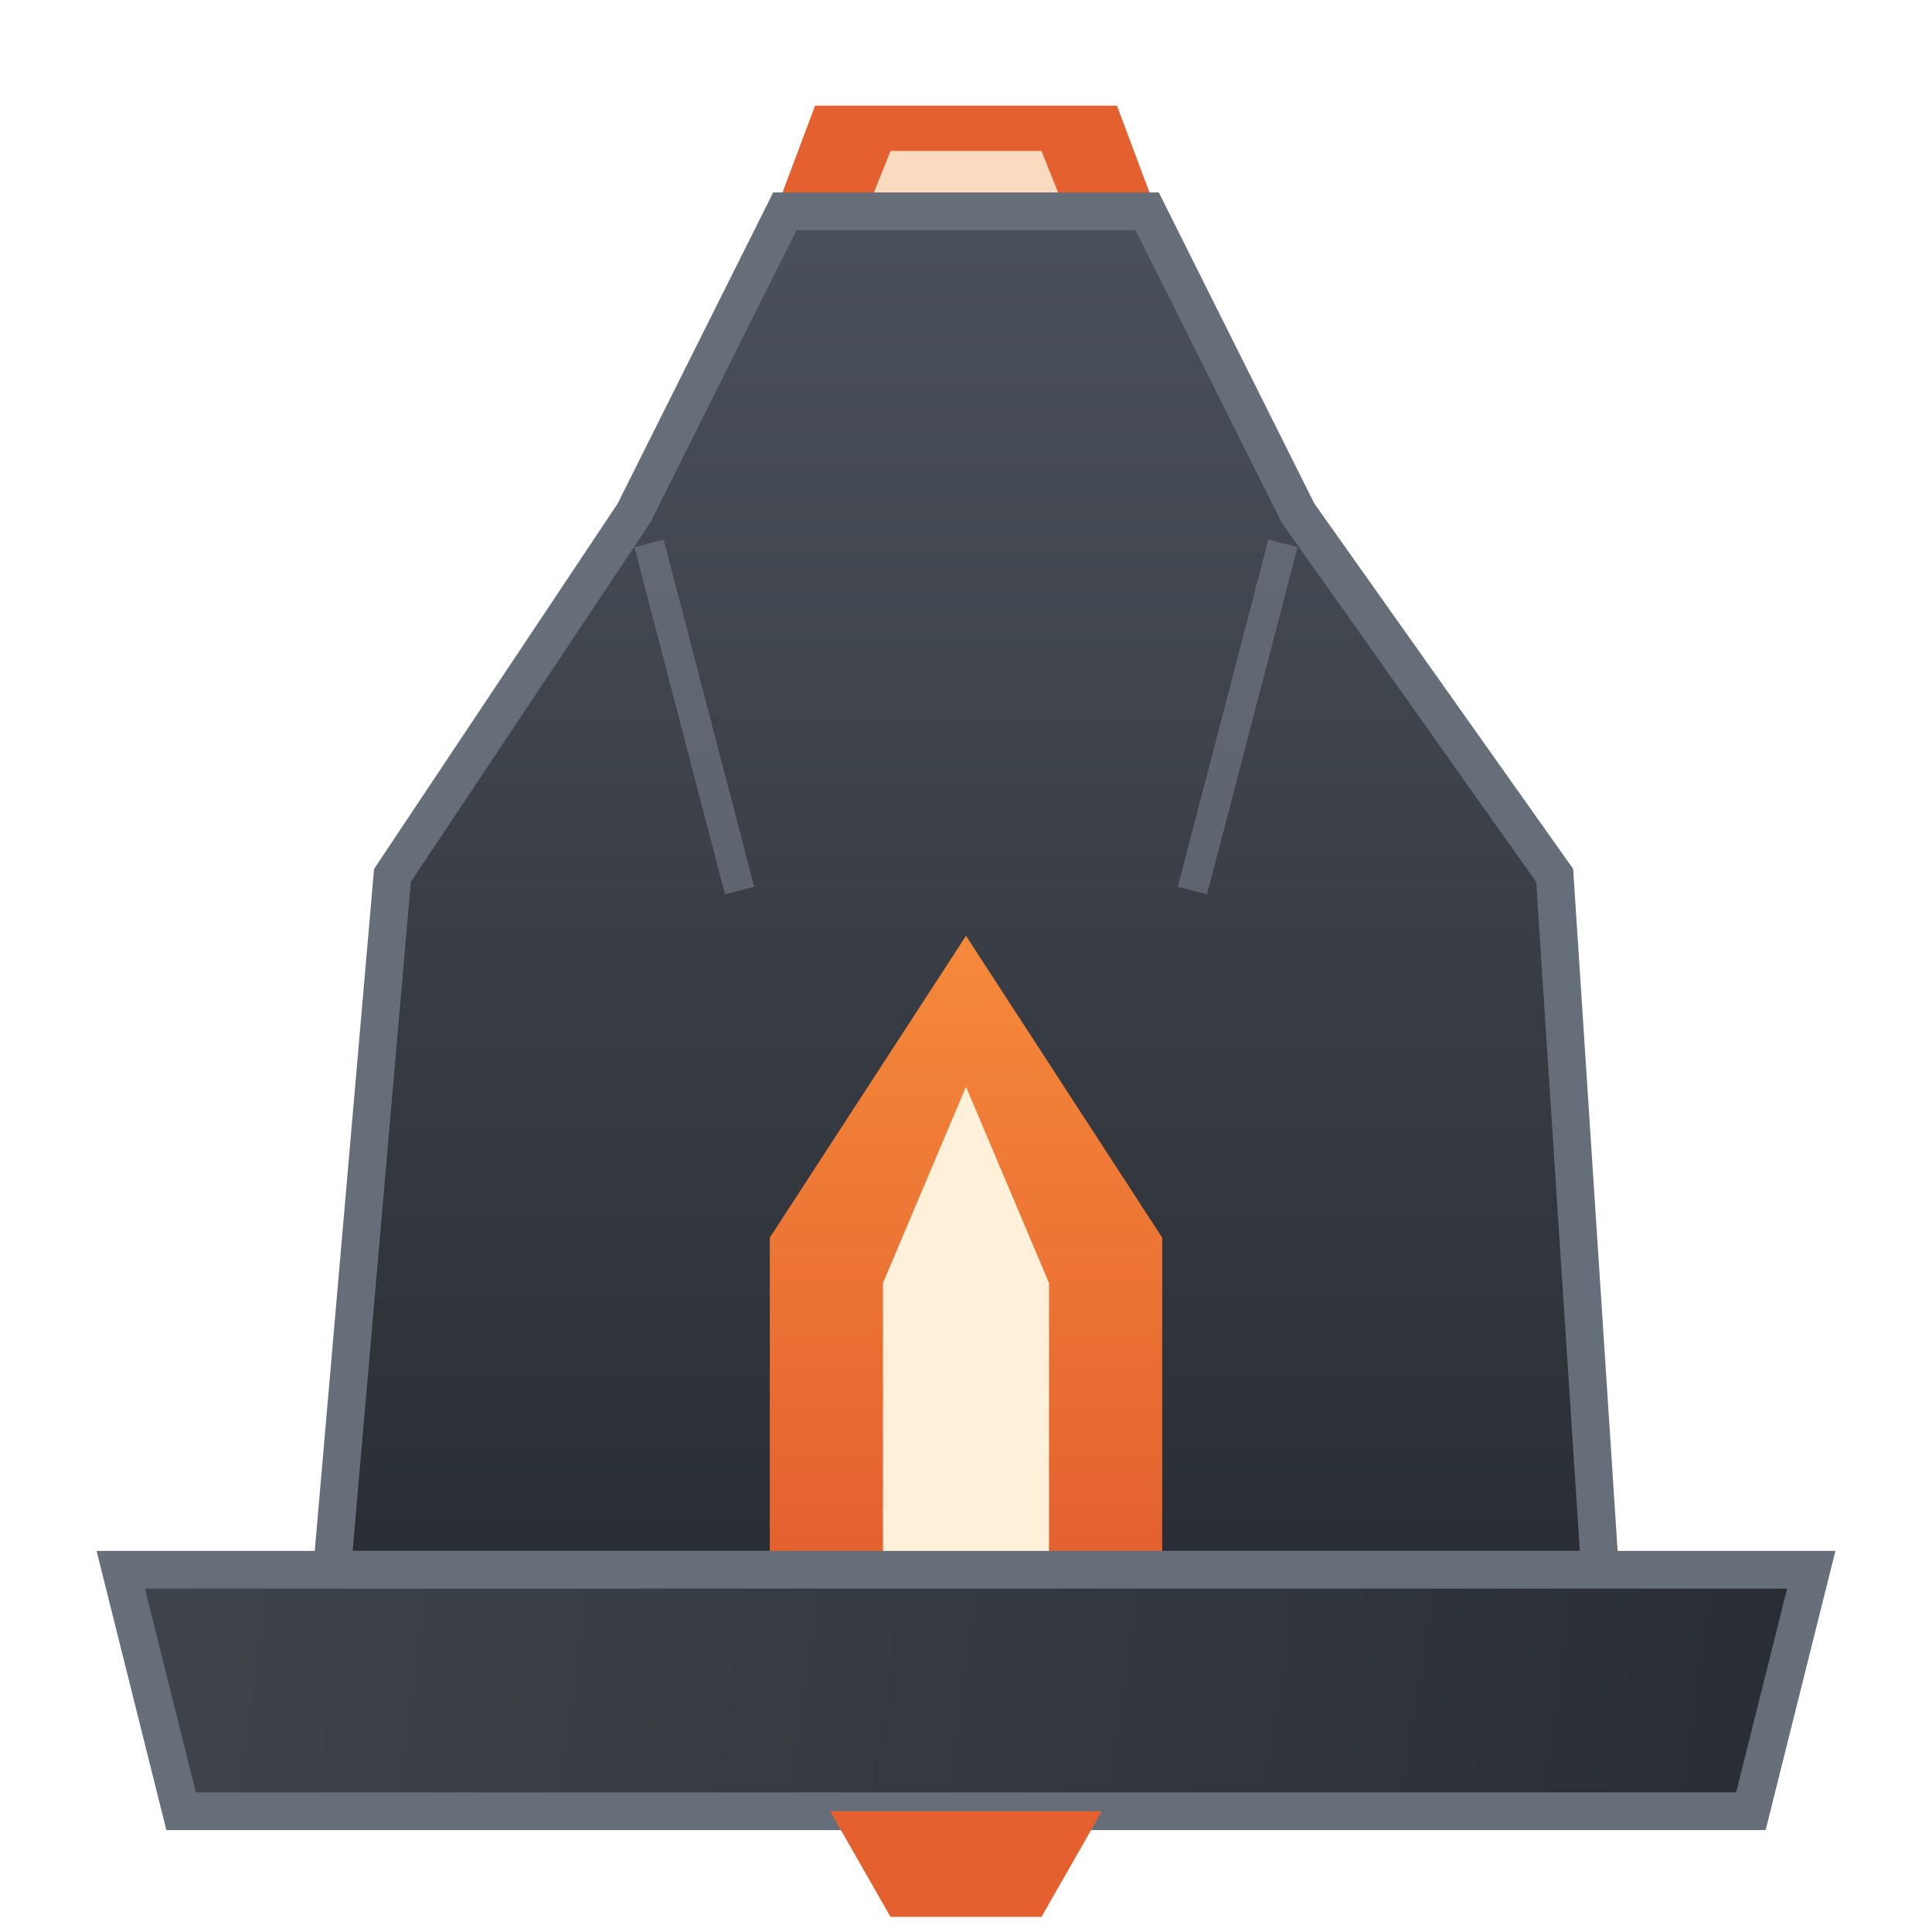
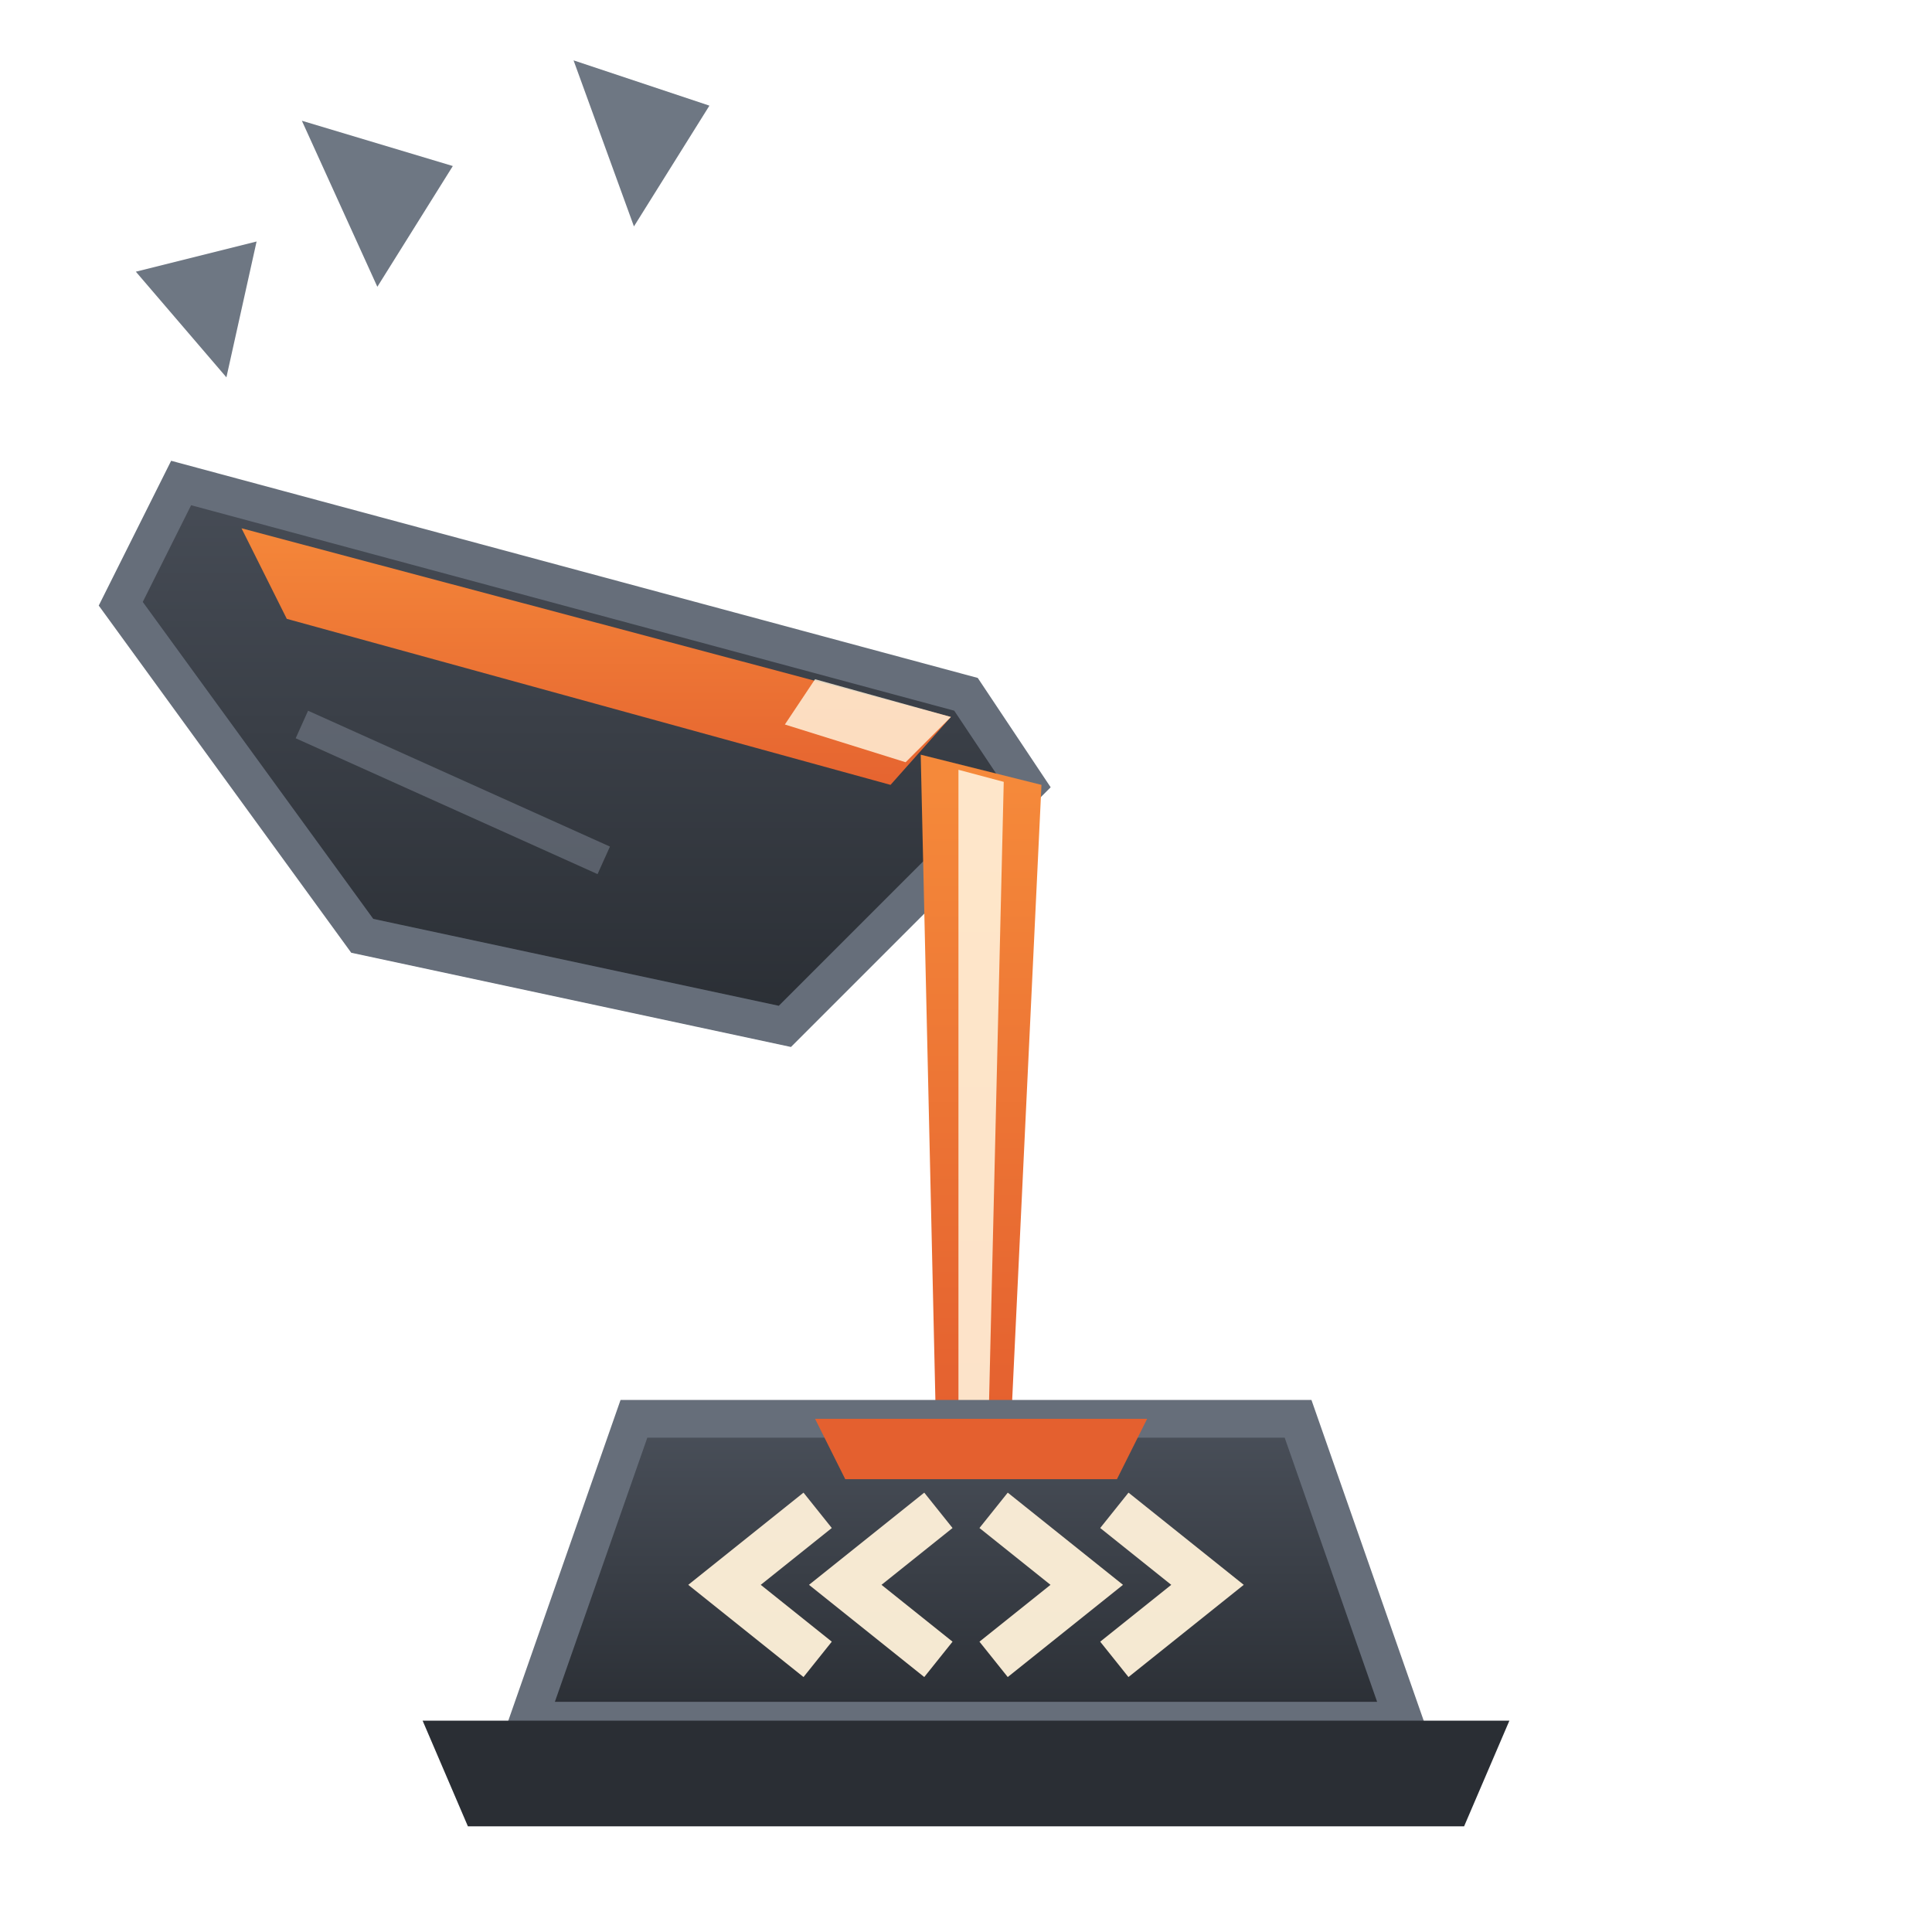
<svg xmlns="http://www.w3.org/2000/svg" viewBox="0 0 64 64" width="64" height="64" role="img" aria-label="smelt">
  <defs>
-     <linearGradient id="smelt-iron" x1="32" y1="8" x2="32" y2="52" gradientUnits="userSpaceOnUse">
+     <linearGradient id="smelt-iron" x1="20" y1="14" x2="20" y2="34" gradientUnits="userSpaceOnUse">
      <stop offset="0" stop-color="#4A505A" />
      <stop offset="1" stop-color="#2A2E34" />
    </linearGradient>
-     <linearGradient id="smelt-mouth" x1="32" y1="31" x2="32" y2="52" gradientUnits="userSpaceOnUse">
+     <linearGradient id="smelt-melt" x1="20" y1="17" x2="20" y2="27" gradientUnits="userSpaceOnUse">
      <stop offset="0" stop-color="#F5893A" />
      <stop offset="1" stop-color="#E4602F" />
    </linearGradient>
-     <linearGradient id="smelt-hearth" x1="5" y1="52" x2="59" y2="60" gradientUnits="userSpaceOnUse">
-       <stop offset="0" stop-color="#3F444C" />
+     <linearGradient id="smelt-stream" x1="32.5" y1="26" x2="32.5" y2="47" gradientUnits="userSpaceOnUse">
+       <stop offset="0" stop-color="#F5893A" />
+       <stop offset="1" stop-color="#E4602F" />
+     </linearGradient>
+     <linearGradient id="smelt-ingot" x1="32" y1="47" x2="32" y2="57" gradientUnits="userSpaceOnUse">
+       <stop offset="0" stop-color="#4A505A" />
      <stop offset="1" stop-color="#2A2E34" />
    </linearGradient>
  </defs>
-   <polygon points="25.5,7.5 38.5,7.5 37,3.5 27,3.5" fill="#E4602F" />
-   <polygon points="28.5,7.5 35.5,7.5 34.5,5 29.5,5" fill="#FFF1D9" opacity="0.85" />
-   <polygon points="26,7 38,7 43,17 51.5,29 53,52 11,52 13,29 21,17" fill="url(#smelt-iron)" stroke="#666E7A" stroke-width="1.25" stroke-linejoin="miter" />
-   <g fill="none" stroke="#818A97" stroke-width="1" opacity="0.5">
-     <polyline points="21.5,18 24.5,29.5" />
-     <polyline points="42.5,18 39.5,29.5" />
+   <g fill="#6E7783">
+     <polygon points="10,4 15,5.5 12.5,9.5" />
+     <polygon points="19,2 23.5,3.5 21,7.5" />
+     <polygon points="4.5,9 8.5,8 7.5,12.5" />
  </g>
-   <polygon points="32,31 38.5,41 38.5,52 25.5,52 25.5,41" fill="url(#smelt-mouth)" />
-   <polygon points="32,36 34.75,42.5 34.75,52 29.25,52 29.25,42.5" fill="#FFF1D9" />
-   <polygon points="4,52 60,52 58,60 6,60" fill="url(#smelt-hearth)" stroke="#666E7A" stroke-width="1.25" stroke-linejoin="miter" />
-   <polygon points="27.5,60 36.5,60 34.5,63.5 29.5,63.5" fill="#E4602F" />
+   <polygon points="6,16 32,23 34,26 26,34 12,31 4,20" fill="url(#smelt-iron)" stroke="#666E7A" stroke-width="1.25" stroke-linejoin="miter" />
+   <polygon points="8,17.5 31.5,23.75 29.5,26 9.5,20.5" fill="url(#smelt-melt)" />
+   <polygon points="27,22.5 31.5,23.75 30,25.25 26,24" fill="#FFF1D9" opacity="0.85" />
+   <polyline points="10,24 20,28.5" fill="none" stroke="#818A97" stroke-width="1" opacity="0.5" />
+   <polygon points="30.5,25 34.5,26 33.5,47 31,47" fill="url(#smelt-stream)" />
+   <polygon points="31.75,25.5 33.25,25.9 32.75,47 31.75,47" fill="#FFF1D9" opacity="0.9" />
+   <polygon points="21,47 43,47 46.5,57 17.5,57" fill="url(#smelt-ingot)" stroke="#666E7A" stroke-width="1.25" stroke-linejoin="miter" />
+   <polygon points="27,47 38,47 37,49 28,49" fill="#E4602F" />
+   <g fill="none" stroke="#FFF1D9" stroke-width="1.5" stroke-linecap="square" opacity="0.95">
+     <polyline points="26.5,50.5 24,52.5 26.5,54.5" />
+     <polyline points="30.5,50.5 28,52.5 30.5,54.5" />
+     <polyline points="37.5,50.5 40,52.5 37.5,54.5" />
+     <polyline points="33.5,50.5 36,52.5 33.5,54.5" />
+   </g>
+   <polygon points="14,57 50,57 48.5,60.5 15.5,60.5" fill="#2A2E34" />
</svg>
